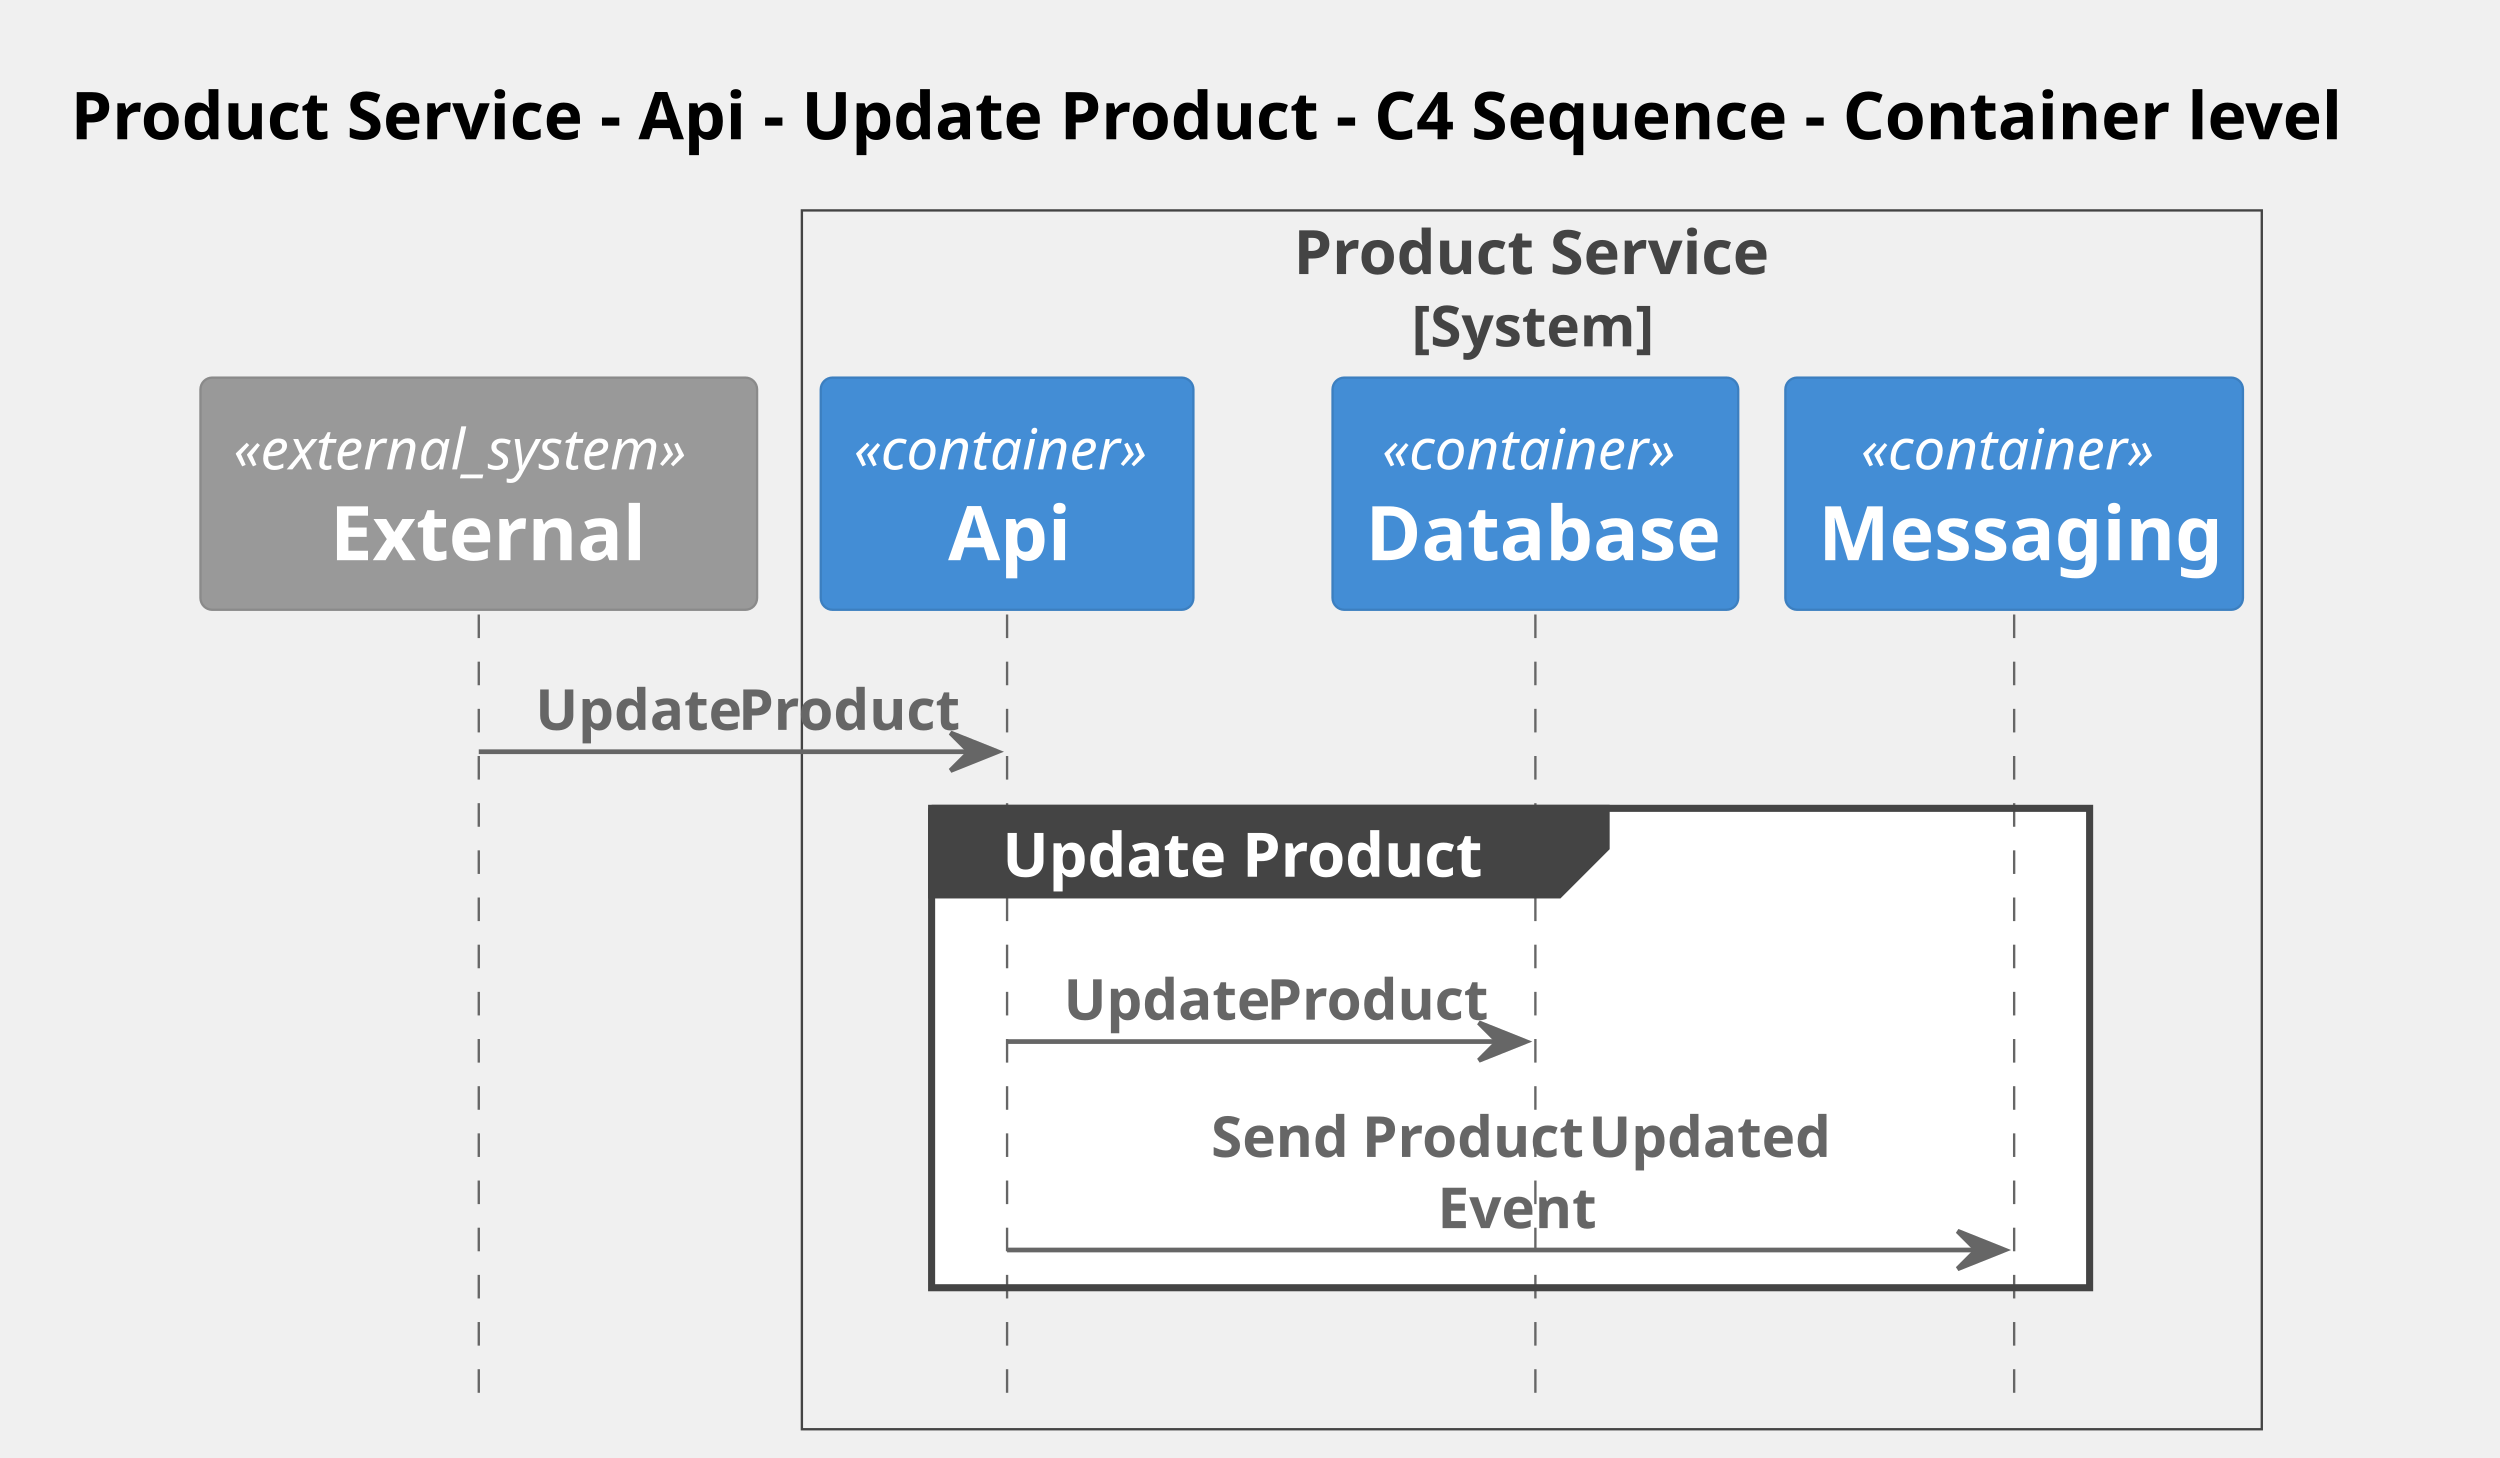
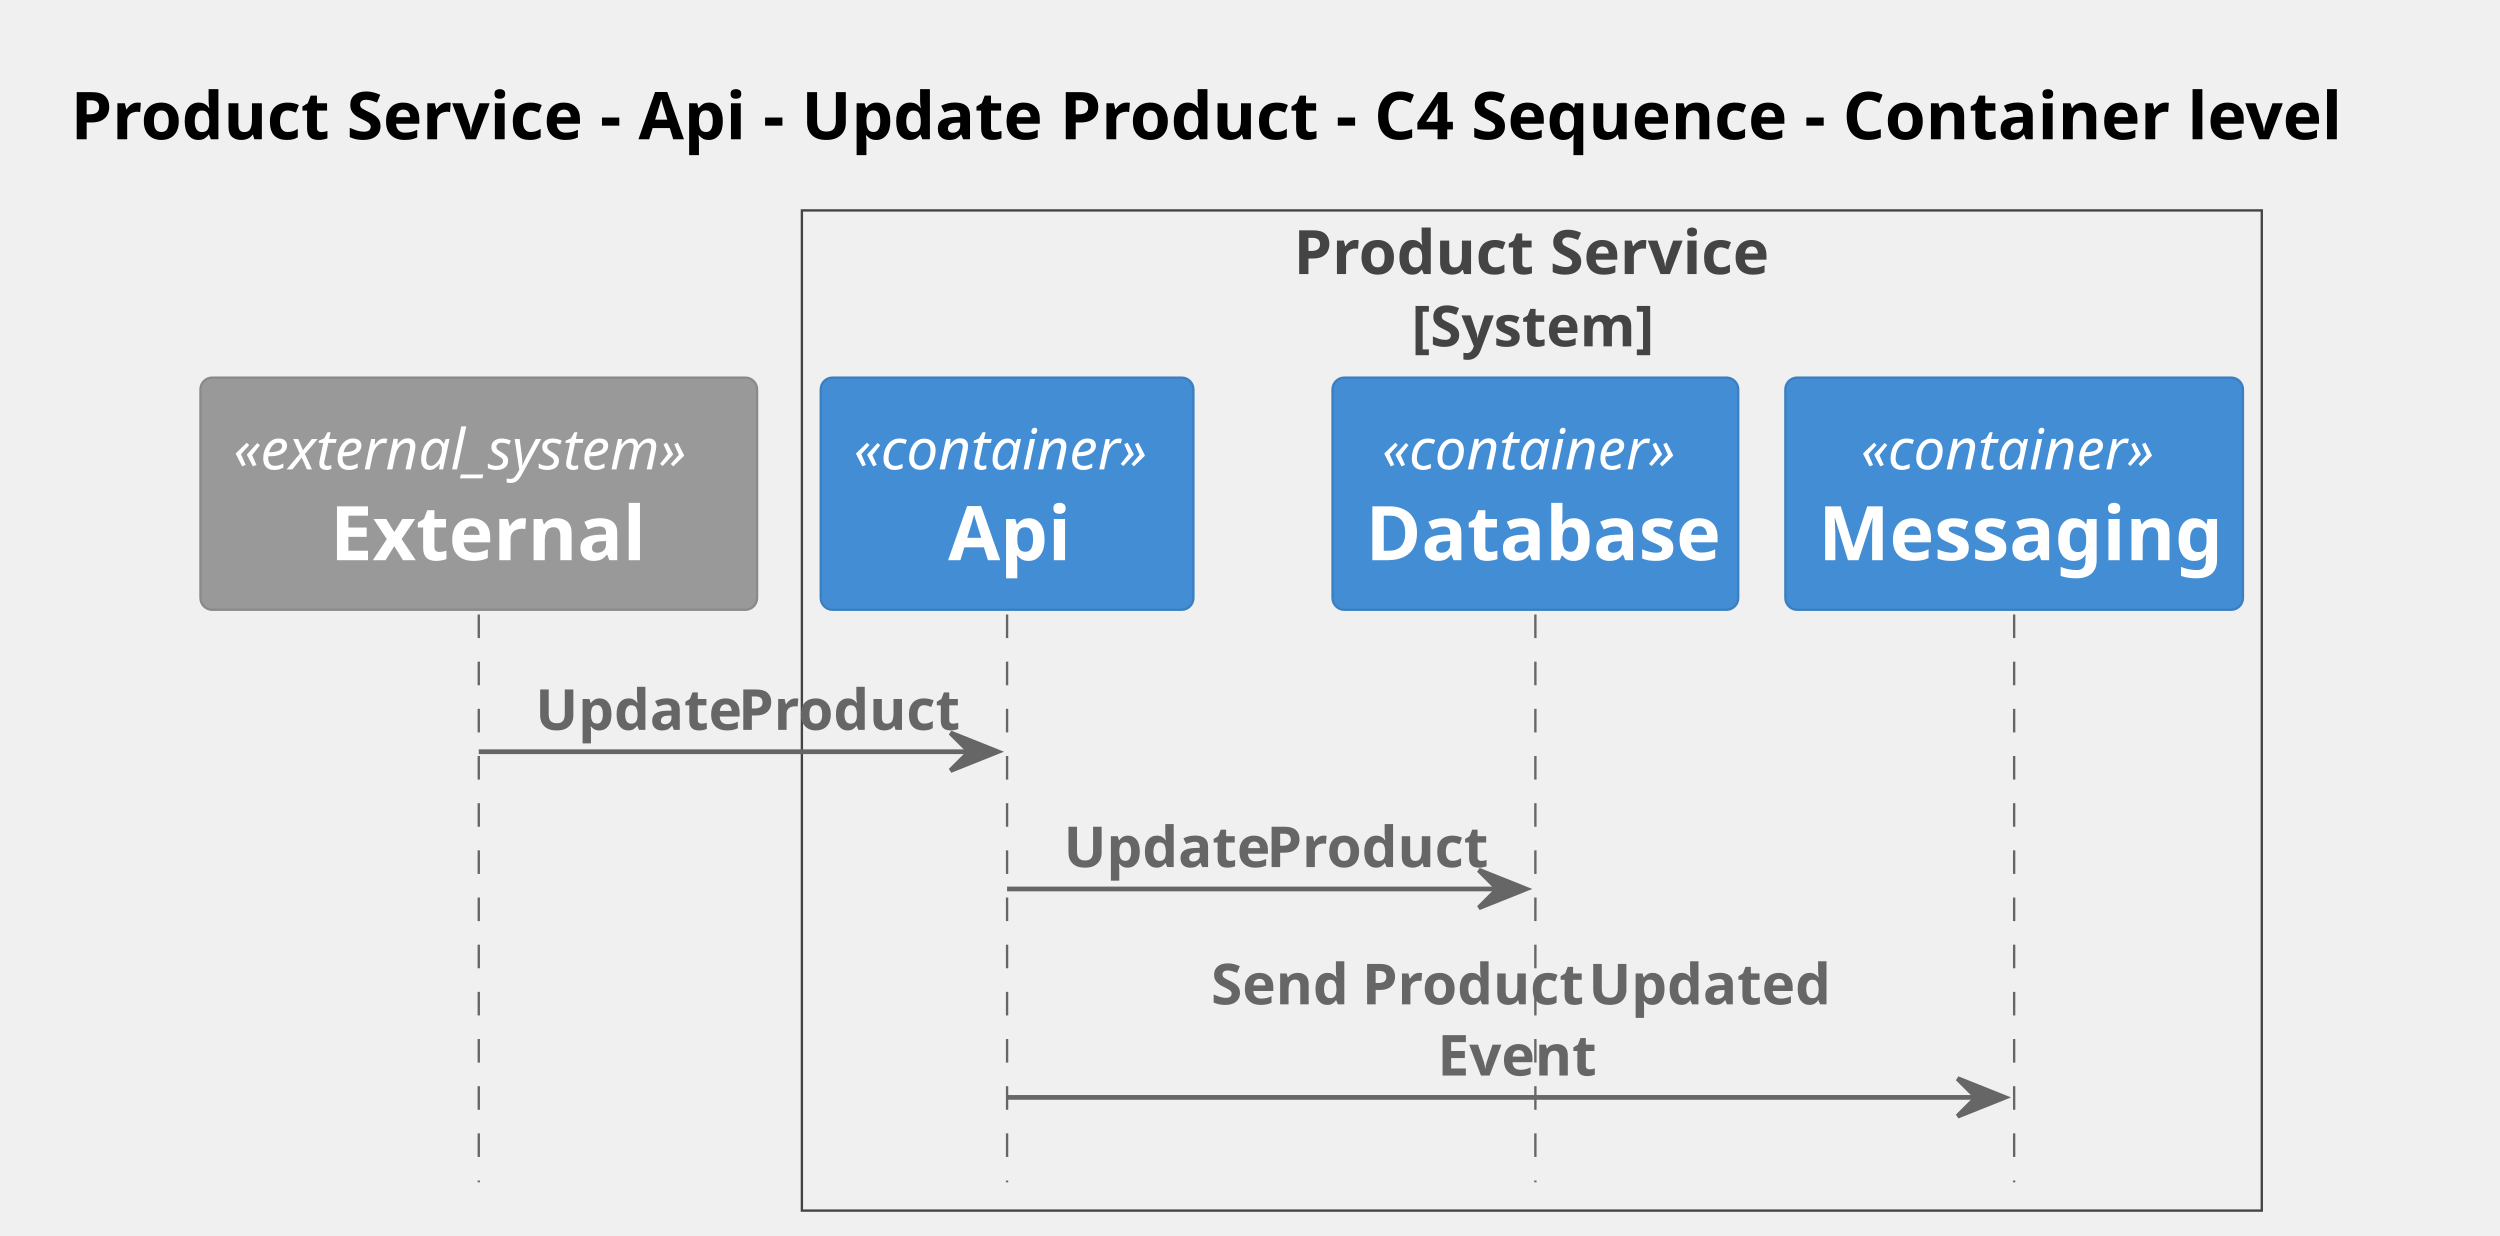
- <svg xmlns="http://www.w3.org/2000/svg" contentStyleType="text/css" height="309px" preserveAspectRatio="none" style="width:530px;height:309px;background:#FFFFFF;" version="1.1" viewBox="0 0 530 309" width="530px" zoomAndPan="magnify">
+ <svg xmlns="http://www.w3.org/2000/svg" contentStyleType="text/css" height="262px" preserveAspectRatio="none" style="width:530px;height:262px;background:#FFFFFF;" version="1.1" viewBox="0 0 530 262" width="530px" zoomAndPan="magnify">
  <defs />
  <g>
-     <rect fill="none" height="258.391" style="stroke:#444444;stroke-width:0.5;" width="309.5" x="170" y="44.609" />
+     <rect fill="none" height="212.039" style="stroke:#444444;stroke-width:0.5;" width="309.5" x="170" y="44.609" />
    <text fill="#444444" font-family="sans-serif" font-size="13" font-weight="bold" lengthAdjust="spacing" textLength="101" x="274.25" y="58.105">Product Service</text>
    <text fill="#444444" font-family="sans-serif" font-size="12" font-weight="bold" lengthAdjust="spacing" textLength="51" x="299.25" y="73.418">[System]</text>
    <text fill="#000000" font-family="sans-serif" font-size="14" font-weight="bold" lengthAdjust="spacing" textLength="497" x="15" y="29.533">Product Service - Api - Update Product - C4 Sequence - Container level</text>
-     <rect fill="#FFFFFF" height="101.633" style="stroke:#FFFFFF;stroke-width:1.0;" width="245.5" x="197.5" y="171.367" />
-     <line style="stroke:#666666;stroke-width:0.5;stroke-dasharray:5.0,5.0;" x1="101.5" x2="101.5" y1="130.273" y2="297" />
-     <line style="stroke:#666666;stroke-width:0.5;stroke-dasharray:5.0,5.0;" x1="213.5" x2="213.5" y1="130.273" y2="297" />
-     <line style="stroke:#666666;stroke-width:0.5;stroke-dasharray:5.0,5.0;" x1="325.5" x2="325.5" y1="130.273" y2="297" />
-     <line style="stroke:#666666;stroke-width:0.5;stroke-dasharray:5.0,5.0;" x1="427" x2="427" y1="130.273" y2="297" />
+     <line style="stroke:#666666;stroke-width:0.5;stroke-dasharray:5.0,5.0;" x1="101.5" x2="101.5" y1="130.273" y2="250.648" />
+     <line style="stroke:#666666;stroke-width:0.5;stroke-dasharray:5.0,5.0;" x1="213.5" x2="213.5" y1="130.273" y2="250.648" />
+     <line style="stroke:#666666;stroke-width:0.5;stroke-dasharray:5.0,5.0;" x1="325.5" x2="325.5" y1="130.273" y2="250.648" />
+     <line style="stroke:#666666;stroke-width:0.5;stroke-dasharray:5.0,5.0;" x1="427" x2="427" y1="130.273" y2="250.648" />
    <rect fill="#999999" height="49.219" rx="2.5" ry="2.5" style="stroke:#8A8A8A;stroke-width:0.5;" width="118" x="42.5" y="80.055" />
    <text fill="#FFFFFF" font-family="sans-serif" font-size="12" font-style="italic" lengthAdjust="spacing" textLength="104" x="49.5" y="99.512">«external_system»</text>
    <text fill="#FFFFFF" font-family="sans-serif" font-size="16" font-weight="bold" lengthAdjust="spacing" textLength="63" x="70" y="118.758">External</text>
    <rect fill="#438DD5" height="49.219" rx="2.5" ry="2.5" style="stroke:#3C7FC0;stroke-width:0.5;" width="79" x="174" y="80.055" />
    <text fill="#FFFFFF" font-family="sans-serif" font-size="12" font-style="italic" lengthAdjust="spacing" textLength="65" x="181" y="99.512">«container»</text>
    <text fill="#FFFFFF" font-family="sans-serif" font-size="16" font-weight="bold" lengthAdjust="spacing" textLength="25" x="201" y="118.758">Api</text>
    <rect fill="#438DD5" height="49.219" rx="2.5" ry="2.5" style="stroke:#3C7FC0;stroke-width:0.5;" width="86" x="282.5" y="80.055" />
    <text fill="#FFFFFF" font-family="sans-serif" font-size="12" font-style="italic" lengthAdjust="spacing" textLength="65" x="293" y="99.512">«container»</text>
    <text fill="#FFFFFF" font-family="sans-serif" font-size="16" font-weight="bold" lengthAdjust="spacing" textLength="72" x="289.5" y="118.758">Database</text>
    <rect fill="#438DD5" height="49.219" rx="2.5" ry="2.5" style="stroke:#3C7FC0;stroke-width:0.5;" width="97" x="378.5" y="80.055" />
    <text fill="#FFFFFF" font-family="sans-serif" font-size="12" font-style="italic" lengthAdjust="spacing" textLength="65" x="394.5" y="99.512">«container»</text>
    <text fill="#FFFFFF" font-family="sans-serif" font-size="16" font-weight="bold" lengthAdjust="spacing" textLength="83" x="385.5" y="118.758">Messaging</text>
    <polygon fill="#666666" points="201.5,155.367,211.5,159.367,201.5,163.367,205.5,159.367" style="stroke:#666666;stroke-width:1.0;" />
    <line style="stroke:#666666;stroke-width:1.0;" x1="101.5" x2="207.5" y1="159.367" y2="159.367" />
    <text fill="#666666" font-family="sans-serif" font-size="12" font-weight="bold" lengthAdjust="spacing" textLength="40" x="113.5" y="154.731">Update</text>
    <text fill="#666666" font-family="sans-serif" font-size="12" font-weight="bold" lengthAdjust="spacing" textLength="3" x="153.5" y="154.731"> </text>
    <text fill="#666666" font-family="sans-serif" font-size="12" font-weight="bold" lengthAdjust="spacing" textLength="45" x="156.5" y="154.731">Product</text>
-     <path d="M197.5,171.367 L340.5,171.367 L340.5,179.719 L330.5,189.719 L197.5,189.719 L197.5,171.367 " fill="#444444" style="stroke:#444444;stroke-width:1.5;" />
-     <rect fill="none" height="101.633" style="stroke:#444444;stroke-width:1.5;" width="245.5" x="197.5" y="171.367" />
-     <text fill="#FFFFFF" font-family="sans-serif" font-size="13" font-weight="bold" lengthAdjust="spacing" textLength="98" x="212.5" y="185.862">Update Product</text>
-     <polygon fill="#666666" points="313.5,216.812,323.5,220.812,313.5,224.812,317.5,220.812" style="stroke:#666666;stroke-width:1.0;" />
-     <line style="stroke:#666666;stroke-width:1.0;" x1="213.5" x2="319.5" y1="220.812" y2="220.812" />
-     <text fill="#666666" font-family="sans-serif" font-size="12" font-weight="bold" lengthAdjust="spacing" textLength="40" x="225.5" y="216.176">Update</text>
-     <text fill="#666666" font-family="sans-serif" font-size="12" font-weight="bold" lengthAdjust="spacing" textLength="3" x="265.5" y="216.176"> </text>
-     <text fill="#666666" font-family="sans-serif" font-size="12" font-weight="bold" lengthAdjust="spacing" textLength="45" x="268.5" y="216.176">Product</text>
-     <polygon fill="#666666" points="415,261,425,265,415,269,419,265" style="stroke:#666666;stroke-width:1.0;" />
-     <line style="stroke:#666666;stroke-width:1.0;" x1="213.5" x2="421" y1="265" y2="265" />
-     <text fill="#666666" font-family="sans-serif" font-size="12" font-weight="bold" lengthAdjust="spacing" textLength="29" x="256.75" y="245.269">Send</text>
-     <text fill="#666666" font-family="sans-serif" font-size="12" font-weight="bold" lengthAdjust="spacing" textLength="3" x="285.75" y="245.269"> </text>
-     <text fill="#666666" font-family="sans-serif" font-size="12" font-weight="bold" lengthAdjust="spacing" textLength="45" x="288.75" y="245.269">Product</text>
-     <text fill="#666666" font-family="sans-serif" font-size="12" font-weight="bold" lengthAdjust="spacing" textLength="3" x="333.75" y="245.269"> </text>
-     <text fill="#666666" font-family="sans-serif" font-size="12" font-weight="bold" lengthAdjust="spacing" textLength="47" x="336.75" y="245.269">Updated</text>
-     <text fill="#666666" font-family="sans-serif" font-size="12" font-weight="bold" lengthAdjust="spacing" textLength="31" x="304.75" y="260.363">Event</text>
+     <polygon fill="#666666" points="313.5,184.461,323.5,188.461,313.5,192.461,317.5,188.461" style="stroke:#666666;stroke-width:1.0;" />
+     <line style="stroke:#666666;stroke-width:1.0;" x1="213.5" x2="319.5" y1="188.461" y2="188.461" />
+     <text fill="#666666" font-family="sans-serif" font-size="12" font-weight="bold" lengthAdjust="spacing" textLength="40" x="225.5" y="183.824">Update</text>
+     <text fill="#666666" font-family="sans-serif" font-size="12" font-weight="bold" lengthAdjust="spacing" textLength="3" x="265.5" y="183.824"> </text>
+     <text fill="#666666" font-family="sans-serif" font-size="12" font-weight="bold" lengthAdjust="spacing" textLength="45" x="268.5" y="183.824">Product</text>
+     <polygon fill="#666666" points="415,228.648,425,232.648,415,236.648,419,232.648" style="stroke:#666666;stroke-width:1.0;" />
+     <line style="stroke:#666666;stroke-width:1.0;" x1="213.5" x2="421" y1="232.648" y2="232.648" />
+     <text fill="#666666" font-family="sans-serif" font-size="12" font-weight="bold" lengthAdjust="spacing" textLength="29" x="256.75" y="212.918">Send</text>
+     <text fill="#666666" font-family="sans-serif" font-size="12" font-weight="bold" lengthAdjust="spacing" textLength="3" x="285.75" y="212.918"> </text>
+     <text fill="#666666" font-family="sans-serif" font-size="12" font-weight="bold" lengthAdjust="spacing" textLength="45" x="288.75" y="212.918">Product</text>
+     <text fill="#666666" font-family="sans-serif" font-size="12" font-weight="bold" lengthAdjust="spacing" textLength="3" x="333.75" y="212.918"> </text>
+     <text fill="#666666" font-family="sans-serif" font-size="12" font-weight="bold" lengthAdjust="spacing" textLength="47" x="336.75" y="212.918">Updated</text>
+     <text fill="#666666" font-family="sans-serif" font-size="12" font-weight="bold" lengthAdjust="spacing" textLength="31" x="304.75" y="228.012">Event</text>
  </g>
</svg>
